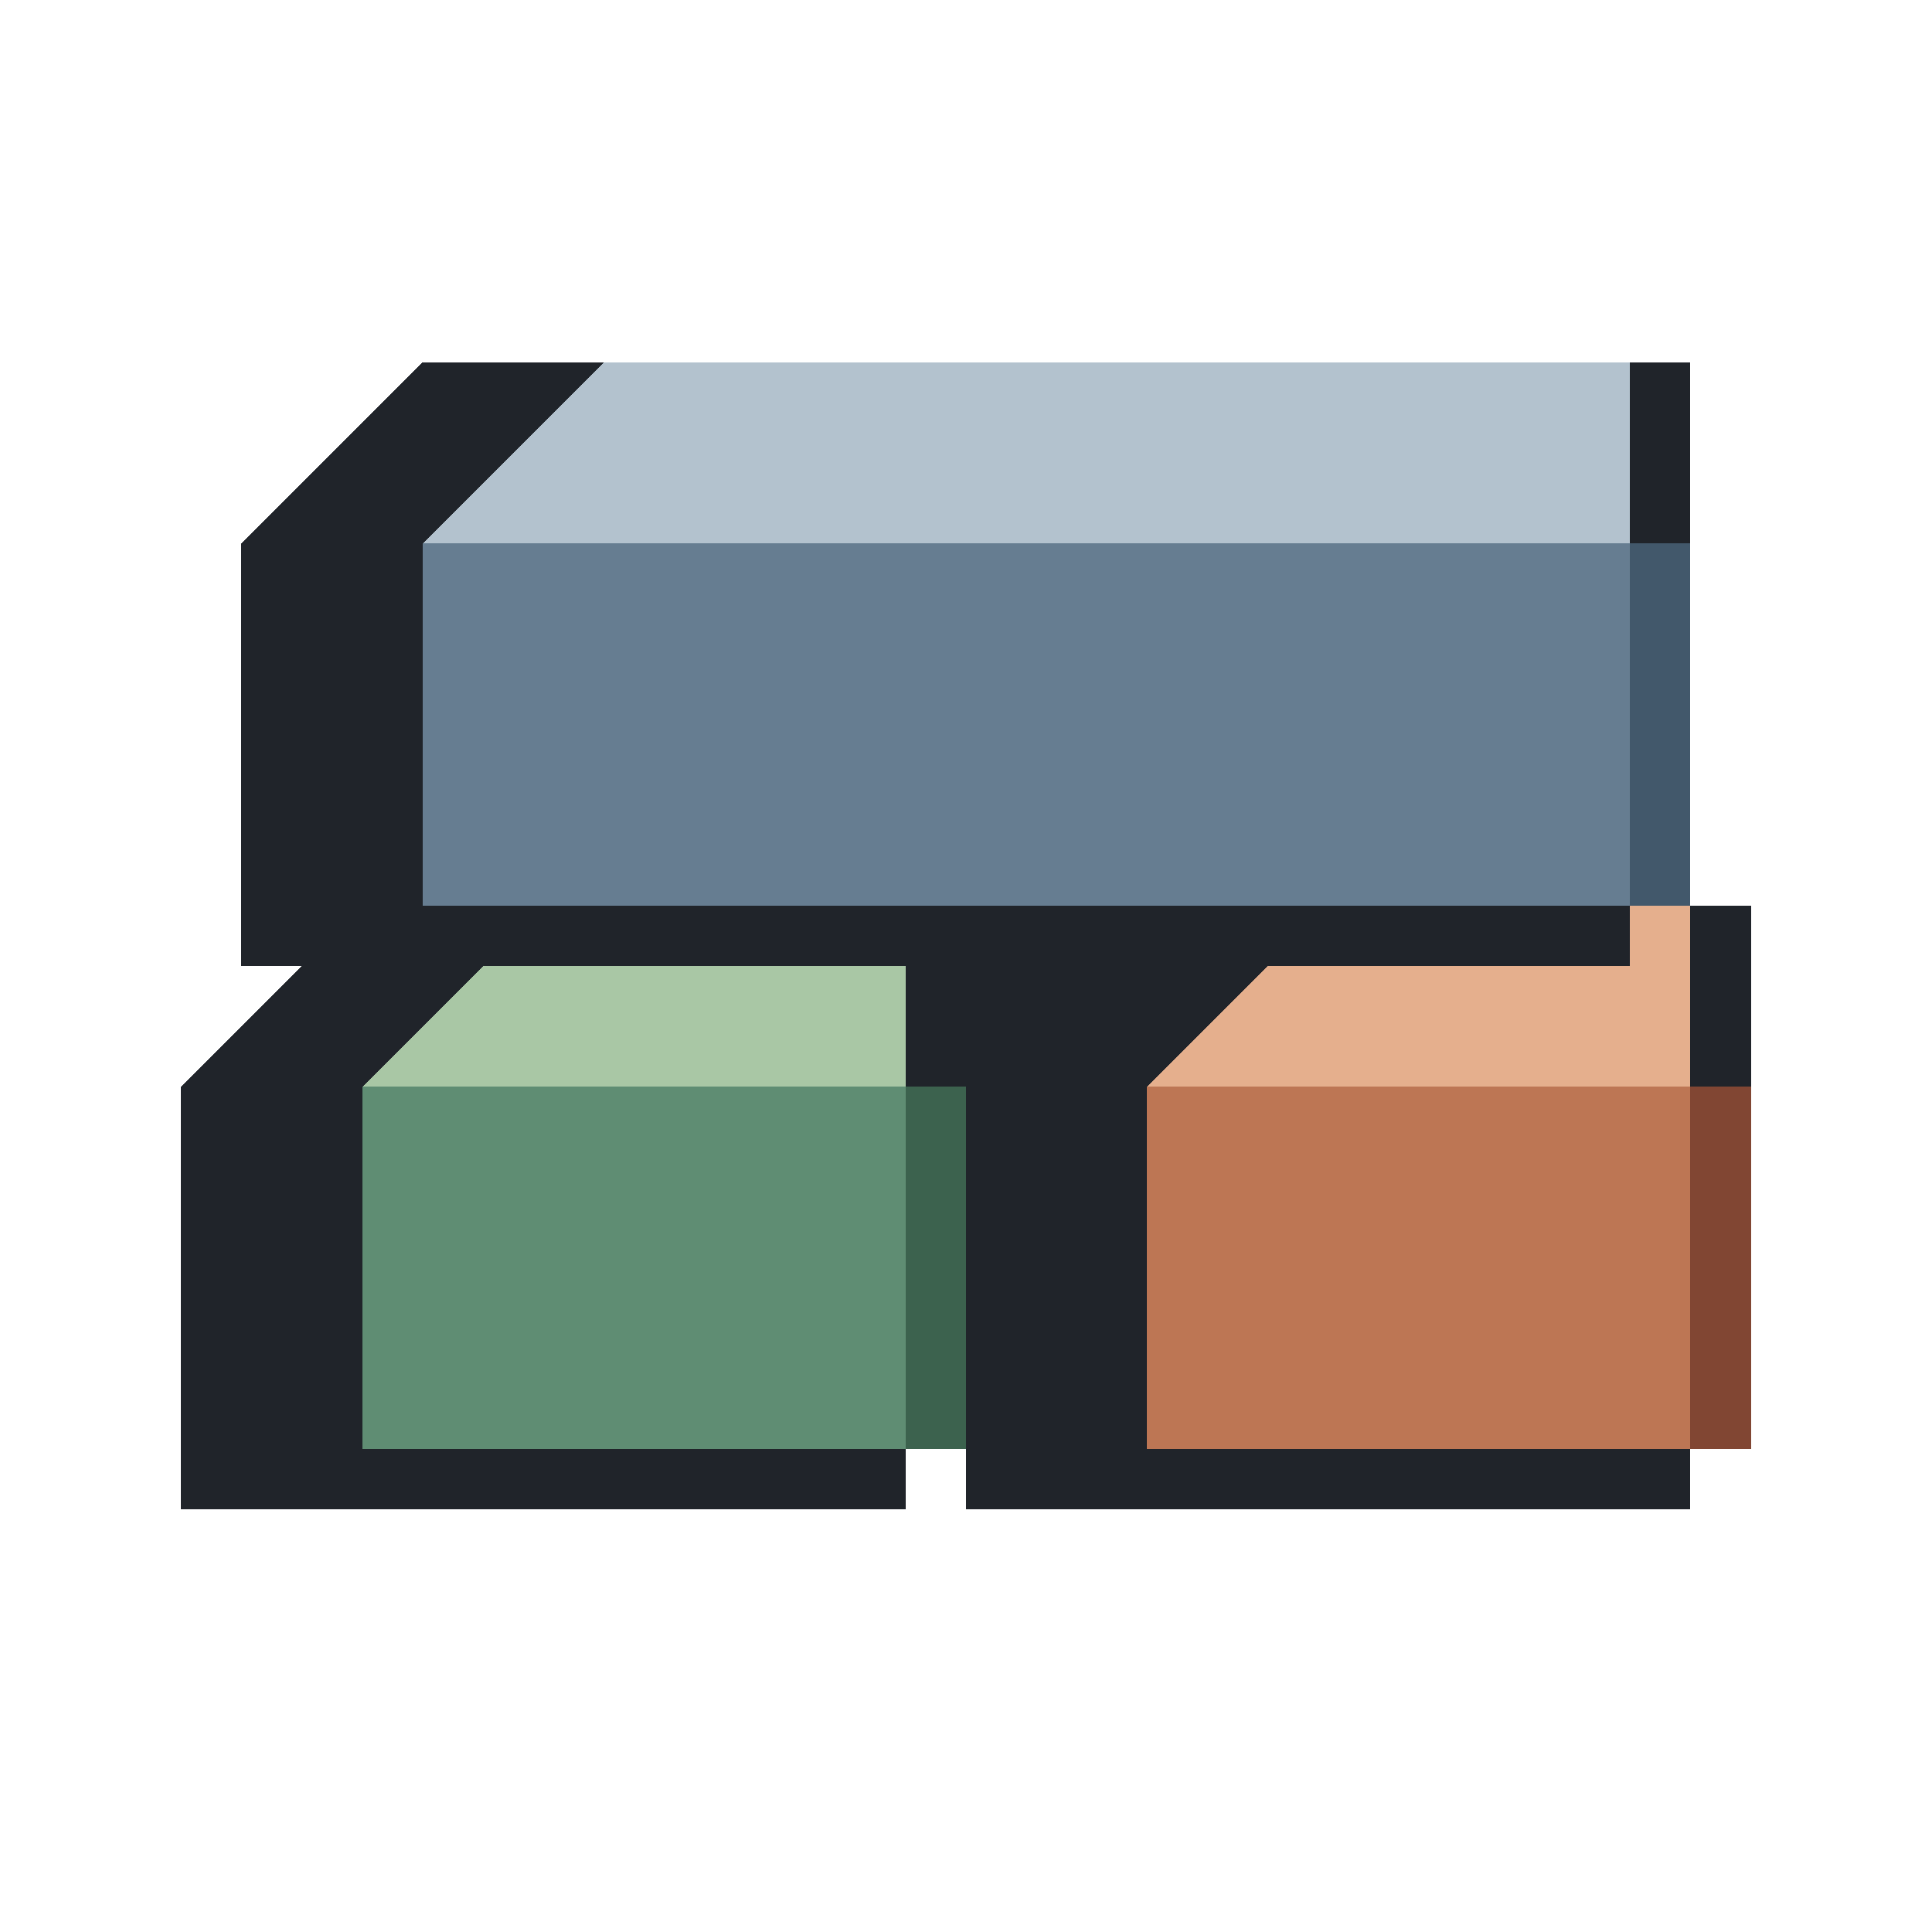
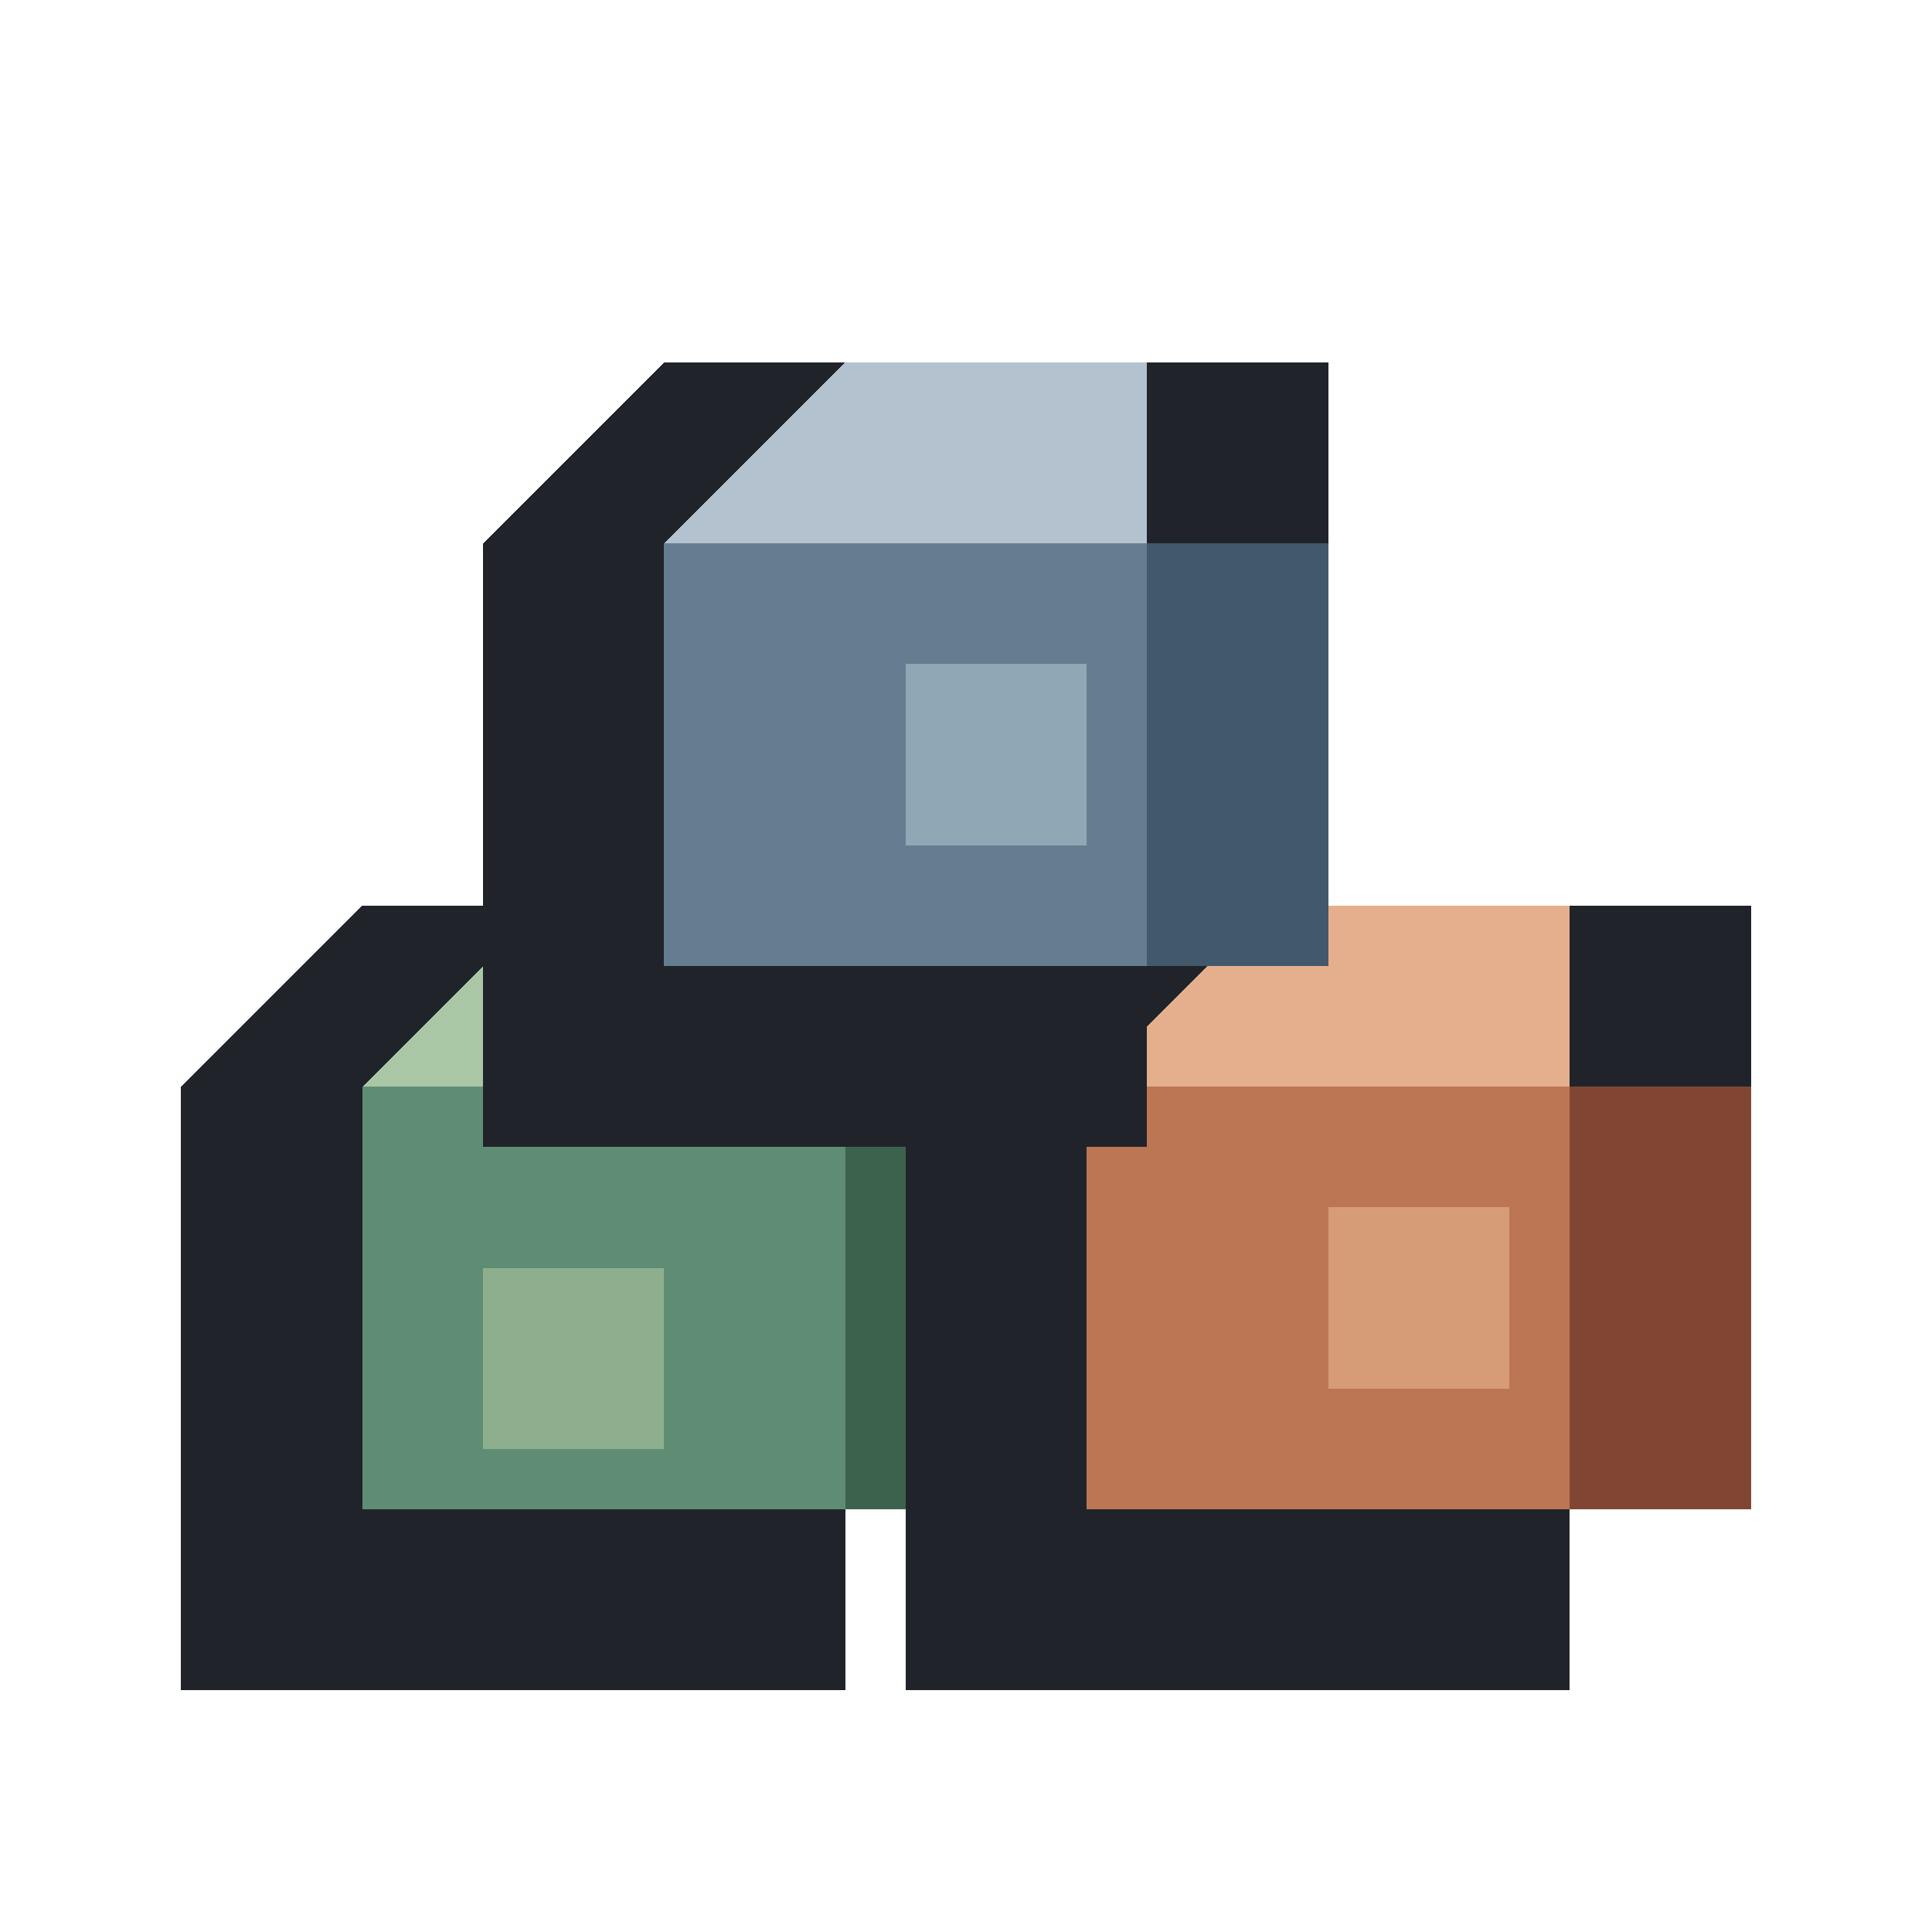
<svg xmlns="http://www.w3.org/2000/svg" viewBox="0 0 32 32" shape-rendering="crispEdges" data-m98-concept="loose-parts" data-m98-grid="32">
-   <polygon fill="#20242a" points="3,18 6,15 16,15 16,24 15,24 15,25 3,25" />
-   <rect fill="#5f8d73" x="6" y="18" width="9" height="6" />
-   <polygon fill="#a9c7a5" points="6,18 9,15 15,15 15,18" />
-   <rect fill="#3c624e" x="15" y="18" width="1" height="6" />
-   <polygon fill="#20242a" points="16,18 15,17 16,16 17,16 19,15 29,15 29,24 28,24 28,25 16,25" />
-   <rect fill="#bd7654" x="19" y="18" width="9" height="6" />
-   <polygon fill="#e5af8d" points="19,18 22,15 28,15 28,18" />
-   <rect fill="#814633" x="28" y="18" width="1" height="6" />
-   <polygon fill="#20242a" points="4,9 7,6 28,6 28,15 27,15 27,16 4,16" />
-   <rect fill="#667d91" x="7" y="9" width="20" height="6" />
-   <polygon fill="#b3c2ce" points="7,9 10,6 27,6 27,9" />
-   <rect fill="#42586b" x="27" y="9" width="1" height="6" />
+   <polygon fill="#20242a" points="3,18 6,15 17,15 17,25 14,25 14,28 3,28" />
+   <rect fill="#5f8d73" x="6" y="18" width="8" height="7" />
+   <polygon fill="#a9c7a5" points="6,18 9,15 14,15 14,18" />
+   <rect fill="#3c624e" x="14" y="18" width="3" height="7" />
+   <polygon fill="#20242a" points="15,18 18,15 29,15 29,25 26,25 26,28 15,28" />
+   <rect fill="#bd7654" x="18" y="18" width="8" height="7" />
+   <polygon fill="#e5af8d" points="18,18 21,15 26,15 26,18" />
+   <rect fill="#814633" x="26" y="18" width="3" height="7" />
+   <polygon fill="#20242a" points="8,9 11,6 22,6 22,16 19,16 19,19 8,19" />
+   <rect fill="#667d91" x="11" y="9" width="8" height="7" />
+   <polygon fill="#b3c2ce" points="11,9 14,6 19,6 19,9" />
+   <rect fill="#42586b" x="19" y="9" width="3" height="7" />
+   <path fill="#90a7b5" d="M15 11H18V14H15Z" />
+   <path fill="#8eaf8d" d="M8 21H11V24H8Z" />
+   <path fill="#d69c78" d="M22 20H25V23H22Z" />
</svg>
